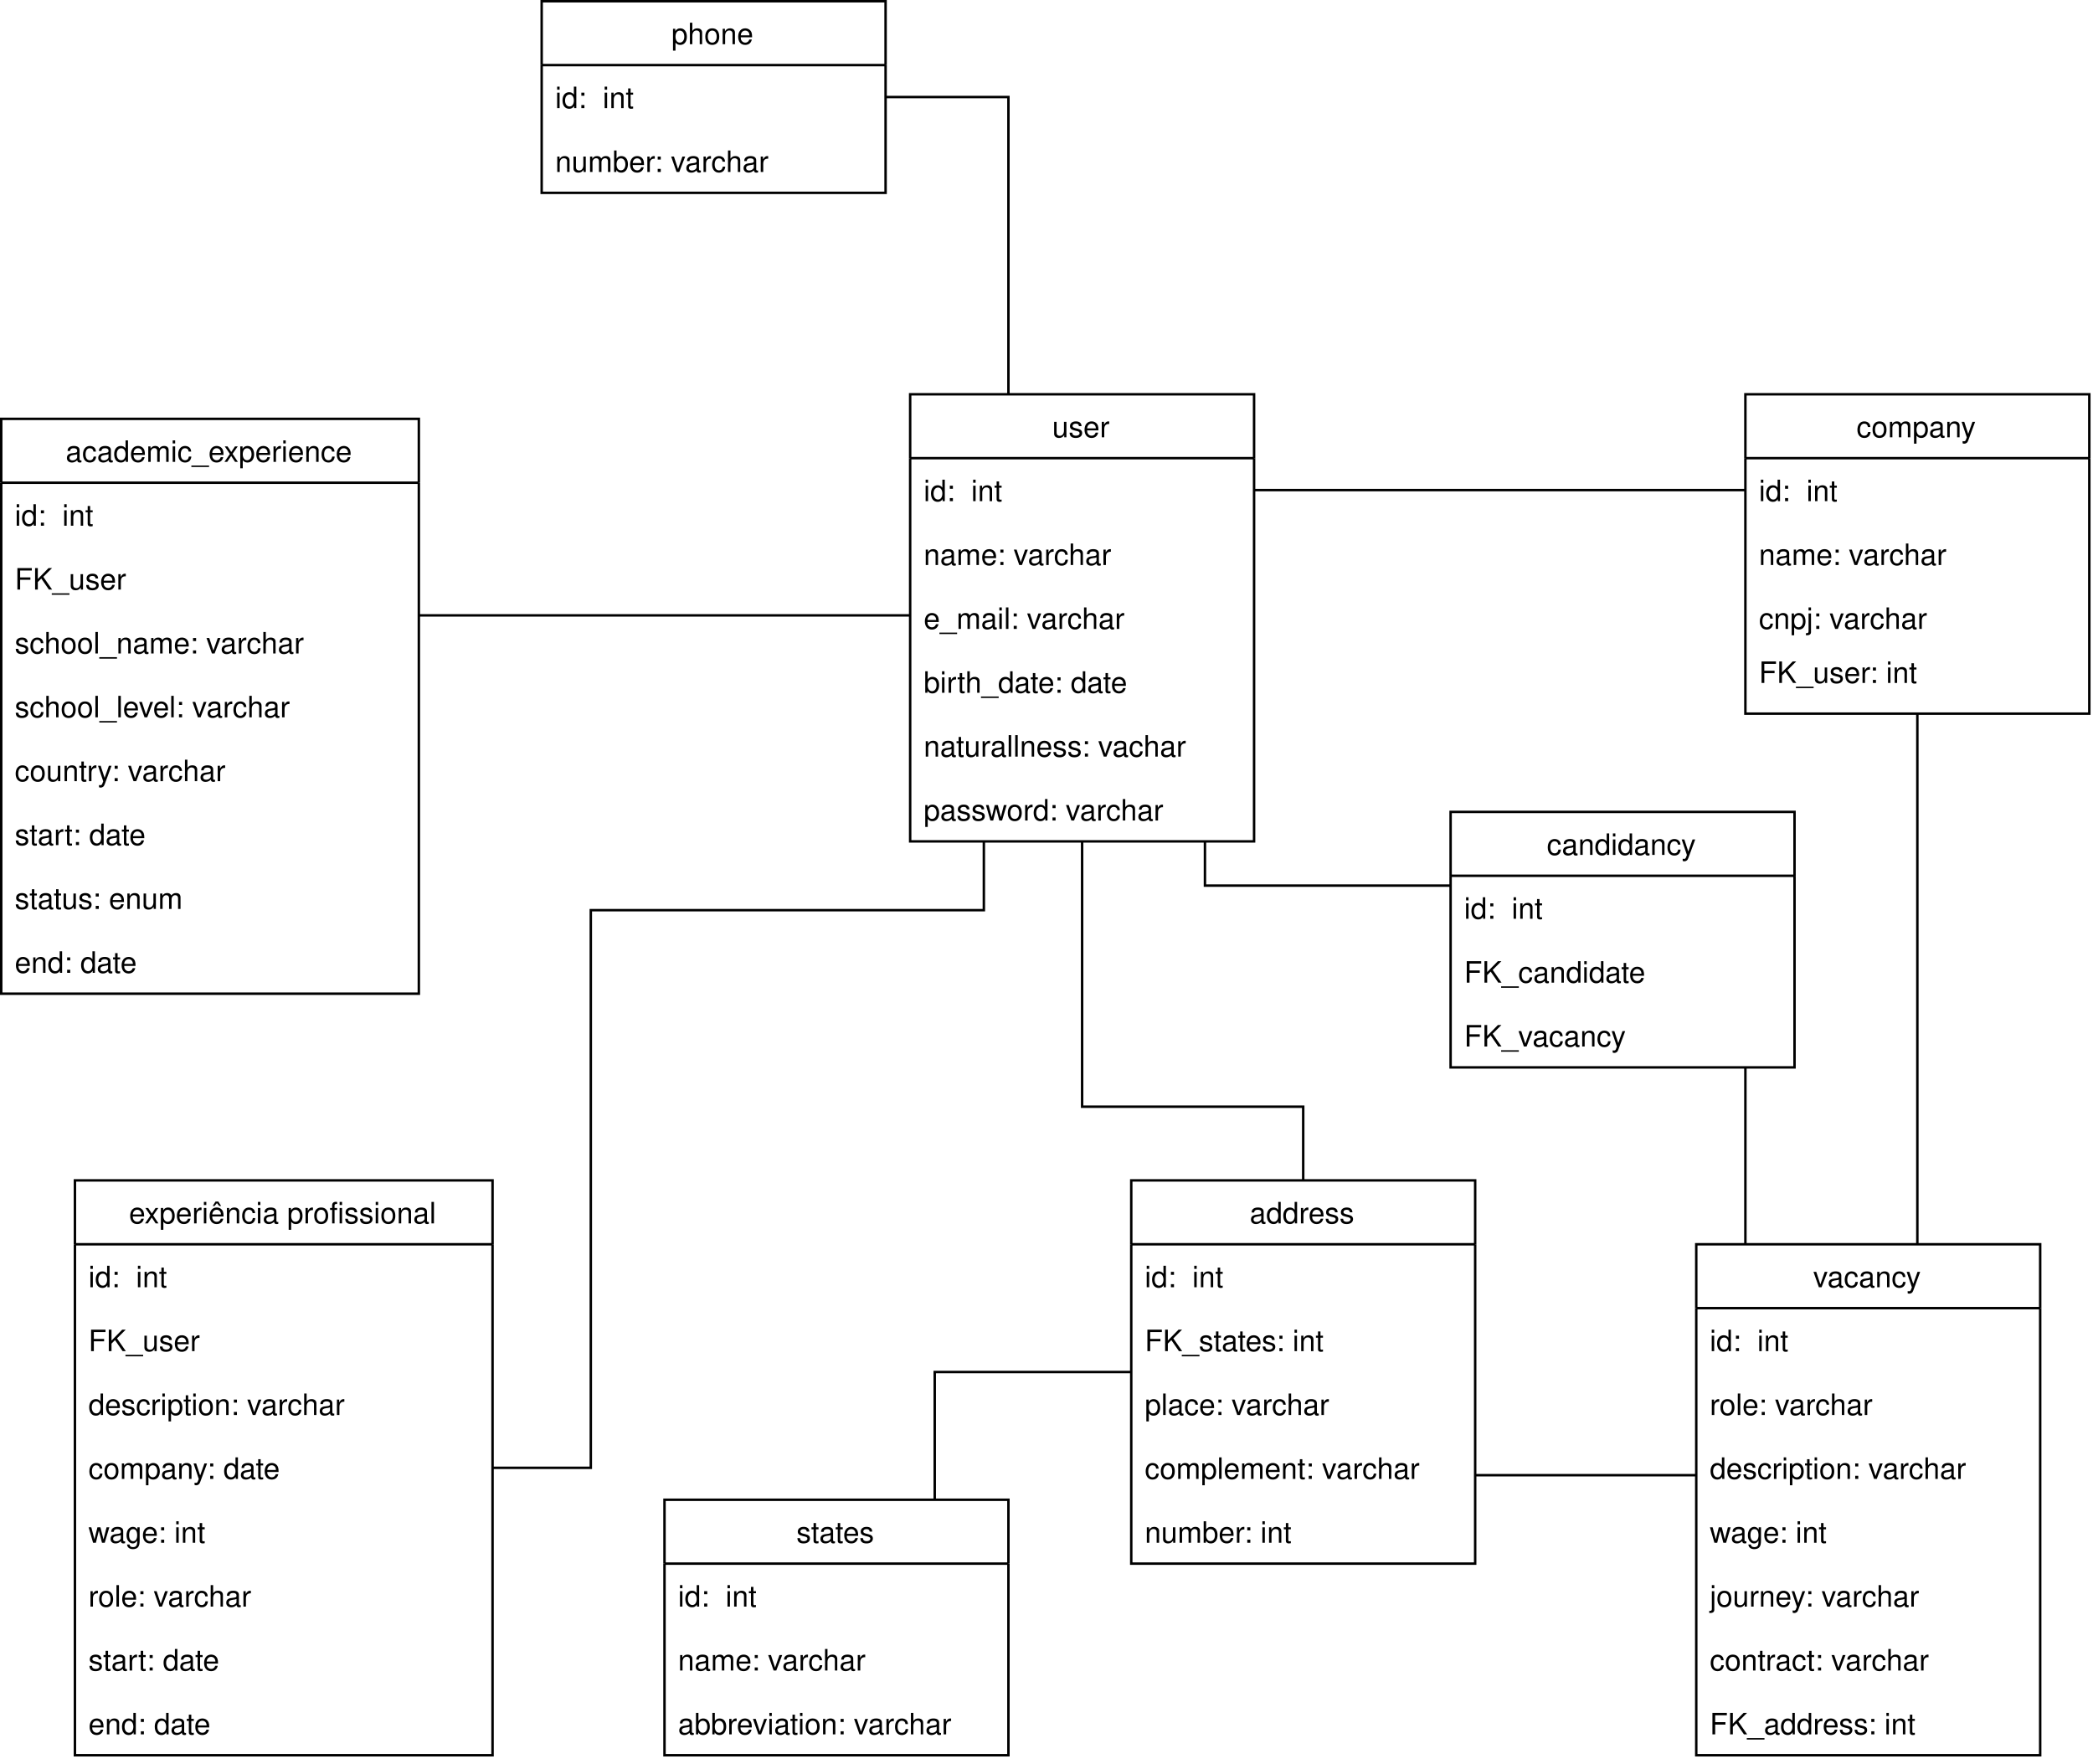
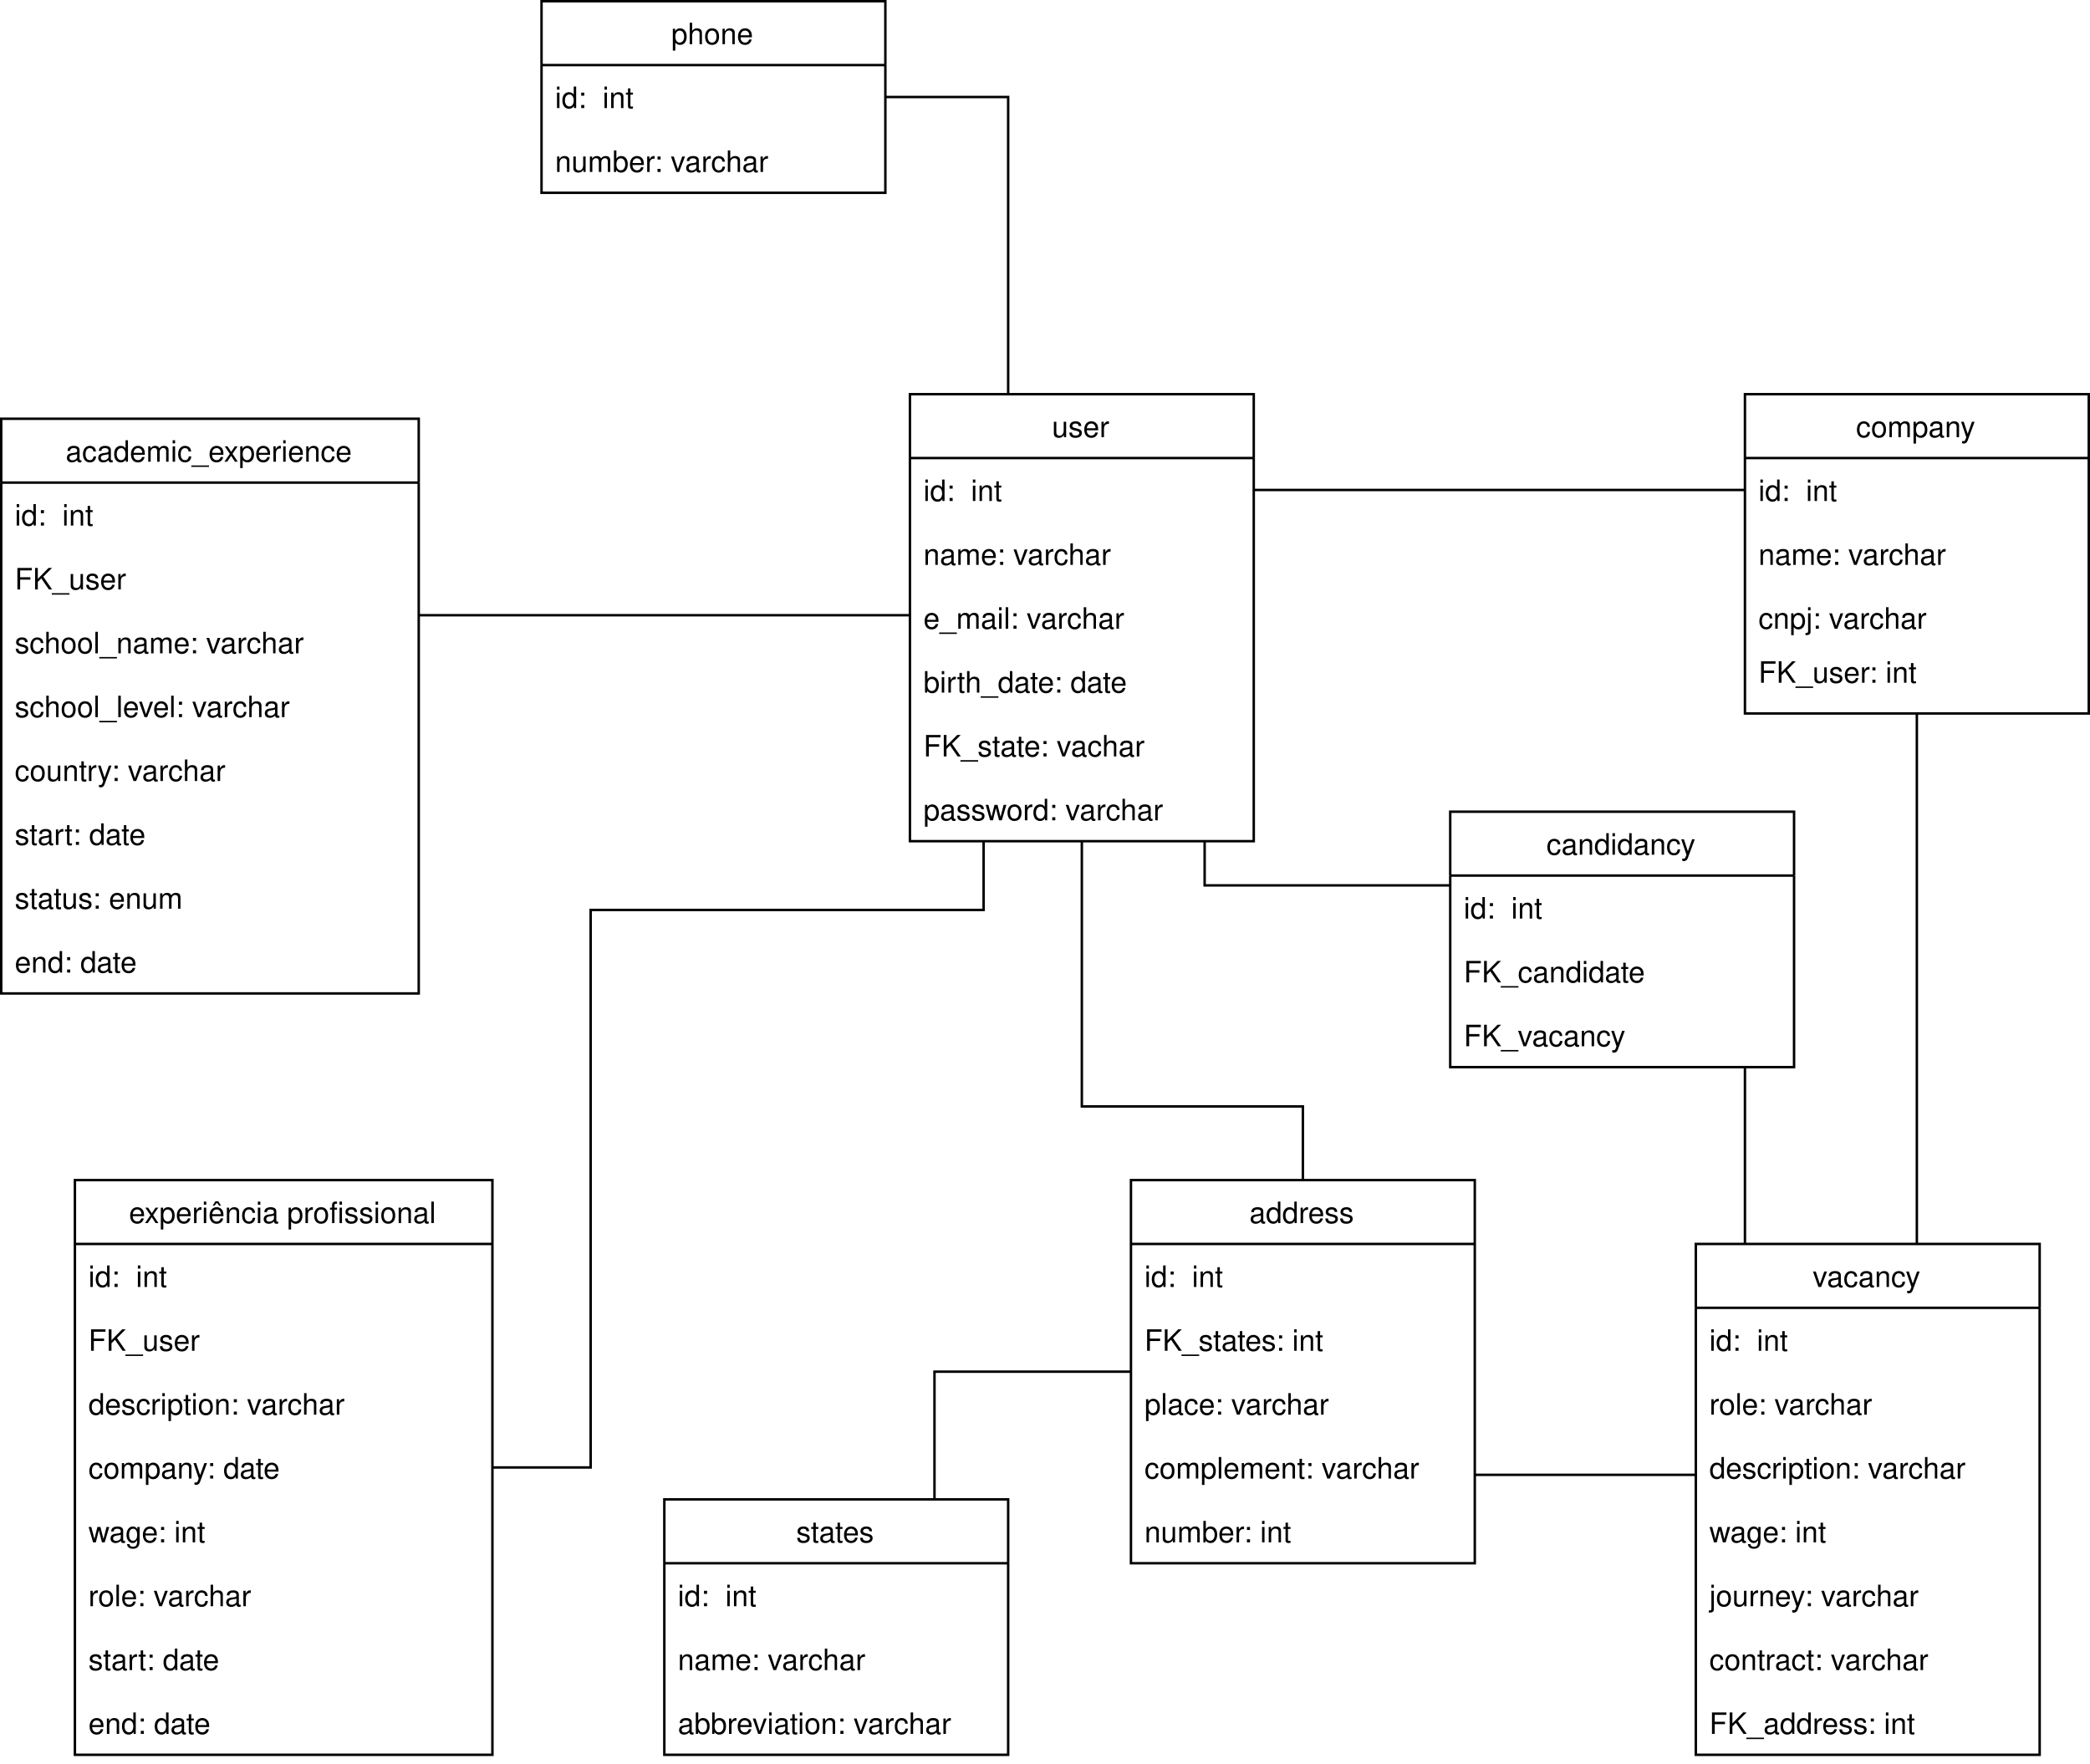
- <svg xmlns="http://www.w3.org/2000/svg" version="1.1" width="852px" height="718px" viewBox="-0.5 -0.5 852 718" content="&lt;mxfile host=&quot;app.diagrams.net&quot; modified=&quot;2021-03-09T13:14:26.541Z&quot; agent=&quot;5.0 (Windows NT 10.0; Win64; x64) AppleWebKit/537.36 (KHTML, like Gecko) Chrome/89.0.439.82 Safari/537.36&quot; etag=&quot;JjLmr3cqiI52gnfIGDsg&quot; version=&quot;14.4.5&quot; type=&quot;device&quot;&gt;&lt;diagram id=&quot;mVUK1jNM5vMfo9IltH5T&quot; name=&quot;Page-1&quot;&gt;7Z1tc6I6FMc/jS97hwdRfGltu7fb7nTn7s4+3DedFKJkC8QJsdb99DdgUCQRoRqwezPT6ZQYMOF3kpz/OZD27En0+oGAefAJ+zDsWYb/2rOvepY1sFz2Oy1YrQtM2xqtS2YE+bxsW/AF/Ya80OClC+TDZKcixTikaL5b6OE4hh7dKQOE4OVutSkOd791DmZQKPjigVAs/Y58GvBSczDafvA3RLOAf7VrDdcfRCCvzHuSBMDHy0KRfd2zJwRjuv4rep3AML15+X1Zn3ez59NNwwiMaZ0T/Ojn1F6s7A/X8TdyBZ4fbsLowuZ8ErrKewx9dgP4ISY0wDMcg/B6W3pJ8CL2YXpZgx1t69xjPGeFJiv8BSldcZpgQTErCmgU8k9h7I9TNuwwxjFcl9ygMOSXFLvGe5vgBfFgRX9yEwFkBmlVv+11xbSzhW/gd+4DxBGkZMUqEBgCil52rQFwo5pt6vFTWa/AqlBhjlFMk8KVP6cFrEI+PmxuHHx4WMMdhuyP9RXzo0LTtkUZZznz14ep9fzv7c/b6+/R14fxwr2N7i5M849nLu+3EuQCU9stMTWM3UusG8rP2sJuajv94e73mIPS+G9W/2hbq2LzAsIFv5+LBBLB/pIlikKQWcUUxzQ3xdQuvACF/j1Y4UXKNqHAe86PLgNM0G9WH+RGxj4mlJugNUivxgxsgkNMtma3PelLejH+NQQm7LTPufmZpaJP4HWn4j1IaN5AHIZgnqCnrMnpiREDjOJLTCmODln3CyQUvlbaI//UMXf55TiXhWWpz8uCwopkutZ+Ey7Qbw7XEuCm1ce9idUbG+nJ3MCLpFlnaQaK4GdYIiOBBUI0i9lhCKfpaendQmxxHvNimk4+l8kceCie3Wd1rvrbkn/4XUiLMDt3GmbzT4B8H8bZpEYBBU8bW+NDjjXUuWQ/rA8T4y+n57CGT9ixuT1mP2l1Qic4Zn0BKMMKmVUsYWoZEuCV4+OwFeSzyaAe9bzeyaHbAvQYRDDFnhYSLwDi8NbQj4PuWB1DHwjQ4WMEUKixq8Q+dNvD/nv28HwxG11adz+ce+M+ALMf/oUrYH9CzPN79AHlIz77S3M/LXfT6HcMfiSZ5OmCgDCMYZLko14PehXw7Zp+nbLJvi/An4MkWWLi6+leKXmnc9/uD4sM8FDcwWiQpSY00FTRj6xdhWfb1Yr+QH01in4ozA4ejuYgXgmmo0X9YVHvOm8U9bax3/iOmgNEn0+L+oYz/7C2FZyLqJf5e1rUq4XeuajP44nFqTye/9LUVVKvrelVBW1NcYK/uXvMovIZeD2/nx66adRc1pWt6qbVjWfP2v6jePAzvRijwQ+vcgdsfbTaHKlSBG5dRXBqQXBcosXohp6yjK1dE8N56LJBKXNqH8i0Om5lfTW6zP6/2siZiHe3lJ7N07X7jORAfUXpeDF7B3yfpDFdrd6bq/eBURroo7ry3VHm1IvRW63fm0Zu7dqGcC4C3nRkXj0bexQm2q9Xxr17DS9m5uch8HToRi33NjPz8ibLw/AhjLKuavgK4beanpe3WRKvXURPOoSjknrneXl7JFB91wpv8z5HRw/rizp/tOvO9xU9uV1O+uWyYa9UrK6vRipu1NB2jnkBHog9nejtvUEquqU3PfpmXclguIrmE8sSCGup2HAdaWAI5yIVLTFCQHCoFYNa7J0rRUuMEPgw8QiaU4RjTV8p/c71oiXqxWX25qvWC4qQd68SLVEl/mI+eQxXerSrRd+5VLTEhzw85jQT4OngkGL2nT/EbYkh4Zu7xzzNpyd8ZeTz92y7CxCJ2V0m2H3ka9VeANhEtQ/L+zP0a87sm9X/9JB1gvfowW2/vwSvLU3w8uGt38E8PfHOBbstXcf3xWA17yN5dy7R8y8rvmT/OocE9SZ2bzyOPQTSnhM8RUmC0hyOXtLfsKSb5Yc5Zc9sDWXgbVVLel9MteglveGA34yeo5Z0KXdlA17Mv+RvYmjYJ4YtW83bhS1qMx1+b4u+bG1vl74Yis3fmtbbqCjDLg3Bt8tdFOs67aKWuSz23i5zUanr/Lp67rK4e7vcRb2e6Sg9wyukLou5t0tdTKzD2NfMFeo2o3Nv7g/bNDtn8E5exy1vsOwYwyLSwxsyuwde3+1X1le0KbcwjQAP+DBC3uM6CghjT5xMdMCvRsCvhNOt6yCeIt4nZS3GfXS4b/+yUTlczjLaJ22xGP/RwT41qNuM9UlbLIr+xAswDh/1plqq2bcZ6ZO2WBT/nH0IX6DeL1sp/FbjfdImiyEAj7n9mWeowSsE32bQT9pk8XlbHftRzLzNgJ+8yeIDG+mGGwv+kC2MF5GmfmrqbQb8pE0WM3k63qdUuLUZ7kM29v3V7XR55SzuPsYP+OPXzXaP7zDaJ+1O3bfuzfP4F3lOaZPz/sAtET0uGld1j0ozO9S7pPXeEIDrl3e6syTemrKH6KV8dQSuyUReOUTO8hF6aYv1fy5rH3qbT9FLWyzG4sDTE4EvCOjn7lTD7/z/lw3erecm7U5tz+08HLfSrkXOgaxrZfWj3byqG1rcPDFIkWkvr7mXl29ynfO7qLsX7vAE+xtJ6Wonr8mUXzlAztLJk7ZY4uQVdkbUK70a7ArdPHZIMKbFiZ+AefAJ+2k67fo/&lt;/diagram&gt;&lt;/mxfile&gt;">
+ <svg xmlns="http://www.w3.org/2000/svg" version="1.1" width="851px" height="718px" viewBox="-0.5 -0.5 851 718" content="&lt;mxfile host=&quot;app.diagrams.net&quot; modified=&quot;2021-03-09T17:28:47.133Z&quot; agent=&quot;5.0 (Windows NT 10.0; Win64; x64) AppleWebKit/537.36 (KHTML, like Gecko) Chrome/89.0.439.82 Safari/537.36&quot; etag=&quot;wikl3U-NbggMR9MFYFyu&quot; version=&quot;14.4.6&quot; type=&quot;device&quot;&gt;&lt;diagram id=&quot;mVUK1jNM5vMfo9IltH5T&quot; name=&quot;Page-1&quot;&gt;7Z1tc6I6FMc/jS97h0fFl9a2e7vtTnfu7uzDfdNJIUq2QJwQa91PfwMGRRIRqwG7NzOdaYkBE34nyfmfA2nPHsevHwiYhZ9wAKOeZQSvPfuqZ1mmZRrsV1ay5CWO7axKpgQFvGxT8AX9hryQnzidowCmWxUpxhFFs+1CHycJ9OlWGSAEL7arTXC0/a0zMIVCwRcfRGLpdxTQkJea/eHmg78hmob8qz1rsPogBkVl3pM0BAFelIrs6549JhjT1V/x6xhG2d0r7svqvJsdn64bRmBCm5wQxD8n9nxpf7hOvpEr8PxwE8UXtscbR5dFj2HAbgA/xISGeIoTEF1vSi8JnicBzC5rsKNNnXuMZ6zQZIW/IKVLThPMKWZFIY0j/ilMglHGhh0mOIGrkhsURfySYtd4b1M8Jz6s6U9hIoBMIa3rt72qmHW29A38zn2AOIaULFkFAiNA0cu2NQBuVNN1PX4q6xVYlirMMEpoWrry56yAVeADpG9z4+DDwxpsMWR/rK5YHJWatinKOcuZvz5MrOd/b3/eXn+Pvz6M5t5tfHdhmn88c3m/lSAXmNpehalhbF9i1VB+1gb2obbjDLa/x+xXxv9h9Y+2tTo2LyCa8/s5TyER7C9doDgCuVVMcEILU8zswg9RFNyDJZ5nbFMK/Ofi6DLEBP1m9UFhZOxjQrkJWv3saszAxjjCZGN2m5O+ZBfjX0Ngyk77XJifWSn6BF63Kt6DlBYNxFEEZil6ypucnRgzwCi5xJTieJ91v0BC4WutPfJPXXObX4FzUVqWHF4WllYk07N2m3CJ/uFwLQFuVn3UG1u9kZGdzA28TJp1luagCH6GFTISWCBC04QdRnCSnZbdLcQW5xEvptnkc5nOgI+S6X1e58rZlPzD70JWhNm5kyiff0IUBDDJJzUKKHha2xofcqyh7iX7YX0YG3+5PZc1fMyOzc0x+8mqEzrGCesLQDlWyKxiATPLkACvHR/7raCYTfrNqBf1Tg7dFqAnIIYZ9qyQ+CEQh7eGfhx01+oYel+ADh9jgCKNXSX2gdce9t/Th+eL6fDSuvvh3hv3IZj+CC48AfsTYp7fYwAoH/H5X5r7abmbhtMx+KEA/ubukTlXdD3R6wGvArzd0KdTNtE7AvgZSNMFJoGe6pWSdzv36/6wqAAPw+2NBFlqwgKHqvmhta3ubLteze+pr0bND4TZwcfxDCRLwXS0oN8v6D33jYLeNnYb31FzgOjvaUF/4Mw/aGwF5yLoRV9PC3rV0DsX9EUssTyVJ7NfmrpK6o31vKqArSlO8EzX5RH5HLye308P3TQaLuvKVnXT6sazZ23/UT74mV2M0eCHV4UDtjparo9UKQKvqSI4tSA4LslidENPWbbWbojhPHRZv5I1tfdkWV2vtr4aXWb/X23kTMS7V0nNFqnaXUayp76iVLyYuQNBwNRvKhiPVu/71XvfqAz0YVP57ipz6sXordbvh0Zu7caGcC4C3nRlXn2erUm1X6+Me/caXszKzyLg69CNWu5tZuXlTZaH4SMY513V8BXCbzU1L2+zJF47j590CEcl9c7z8vZQoPquFd76XY6OHtQXdf5w2513FD21XU36FbJhp1Ssr69GKq7V0GaOeQE+SHyd6O29QSp6lbc8HLOpZDA8RfOJZQmEtVQ8cB05wBDORSpaYoSA4EgrBrXYO1eKlhghCGDqEzSjCCeavlL6netFS9SLi/ytV60XFCHvXiVaokr8xXzyBC71aFeLvnOpaIkPefjMaSbA18Ehxew7f4jbEkPCN3ePRZpPT/jKyBfv2HYXIBKzu0ywByjQqr0E8BDVPqjuzeA0nNnXq//pIesE79GD235/CV5bmuDlw1u/f3l64p0Ldlu6ju+KwWreR/LuXKIXX1Z+wf51Bgnqje3eaJT4CGQ9J3iC0hRlORy9pL9hSTerD3PKntkayMDbqpZ0R0y16CX9wAG/Hj1HLelS7soGvJh/Kd7E0LBPDFu2mrcLW9RmOvzeFn3Z2t4ufTEUW7w1rbdQUYZdGoJvl7so1nXaRS1zWey9XeaiUtf5dfXcZXH3drmLej3XUXqGV0hdFnNvl7qYWIdJoJkr1G1G597cH7ZhdsHgnbyOW91c2TUGZaT7N2P29ry+69TWV7QhtzCNAB8EMEb+4yoKCBNfnEx0wK9BwK+C02vqIJ4i3idlLcZ9dLhv97JRO1zOMtonbbEY/9HBPjWo24z1SVssiv7UDzGOHvWmWqrZtxnpk7ZYFP+cfQRfoN4rWyn8VuN90iaLIQCfuf25Z6jBKwTfZtBP2mTxeVsd+1HMvM2An7zJ4gMb2YYbc/6QLUzmsaZ+auptBvykTRYzeTrep1S4tRnuQzYOguXtZHHlzu8+Jg/449f1do/vMNon7U7Tt+7N8/j3eG5lk3On71WIHheNq7tHlZkd6l3Sem8IwDnVne4sibem7CF6KV8dgTtkIq8dImf5CL20xfq/lrUPvc2n6KUtFmNx4OmJwBcE9HN3quF3/r/L+u/Wc5N2p7Hndh6OW2XXIndP1rW2+tFuXt0NLW+eGGbItJd3uJdXbHJd8Ltouhfu4AT7G0npaifvkCm/doCcpZMnbbHEySvtjKhXejXYFbp57JBgTMsTPwGz8BMOsnTa9X8=&lt;/diagram&gt;&lt;/mxfile&gt;">
  <defs>
    <clipPath id="mx-clip-374-191-132-26-0">
      <rect x="374" y="191" width="132" height="26" />
    </clipPath>
    <clipPath id="mx-clip-374-217-132-26-0">
      <rect x="374" y="217" width="132" height="26" />
    </clipPath>
    <clipPath id="mx-clip-374-243-132-26-0">
      <rect x="374" y="243" width="132" height="26" />
    </clipPath>
    <clipPath id="mx-clip-374-269-132-26-0">
      <rect x="374" y="269" width="132" height="26" />
    </clipPath>
    <clipPath id="mx-clip-374-295-132-26-0">
      <rect x="374" y="295" width="132" height="26" />
    </clipPath>
    <clipPath id="mx-clip-374-321-132-26-0">
      <rect x="374" y="321" width="132" height="26" />
    </clipPath>
    <clipPath id="mx-clip-714-191-132-26-0">
      <rect x="714" y="191" width="132" height="26" />
    </clipPath>
    <clipPath id="mx-clip-714-217-132-26-0">
      <rect x="714" y="217" width="132" height="26" />
    </clipPath>
    <clipPath id="mx-clip-714-243-132-22-0">
      <rect x="714" y="243" width="132" height="22" />
    </clipPath>
    <clipPath id="mx-clip-714-265-132-30-0">
      <rect x="714" y="265" width="132" height="30" />
    </clipPath>
    <clipPath id="mx-clip-464-511-132-26-0">
      <rect x="464" y="511" width="132" height="26" />
    </clipPath>
    <clipPath id="mx-clip-464-537-132-26-0">
      <rect x="464" y="537" width="132" height="26" />
    </clipPath>
    <clipPath id="mx-clip-464-563-132-26-0">
      <rect x="464" y="563" width="132" height="26" />
    </clipPath>
    <clipPath id="mx-clip-464-589-132-26-0">
      <rect x="464" y="589" width="132" height="26" />
    </clipPath>
    <clipPath id="mx-clip-464-615-132-26-0">
      <rect x="464" y="615" width="132" height="26" />
    </clipPath>
    <clipPath id="mx-clip-694-537-132-26-0">
      <rect x="694" y="537" width="132" height="26" />
    </clipPath>
    <clipPath id="mx-clip-694-563-132-26-0">
      <rect x="694" y="563" width="132" height="26" />
    </clipPath>
    <clipPath id="mx-clip-694-589-132-26-0">
      <rect x="694" y="589" width="132" height="26" />
    </clipPath>
    <clipPath id="mx-clip-694-615-132-26-0">
      <rect x="694" y="615" width="132" height="26" />
    </clipPath>
    <clipPath id="mx-clip-694-641-132-26-0">
      <rect x="694" y="641" width="132" height="26" />
    </clipPath>
    <clipPath id="mx-clip-694-667-132-26-0">
      <rect x="694" y="667" width="132" height="26" />
    </clipPath>
    <clipPath id="mx-clip-694-693-132-26-0">
      <rect x="694" y="693" width="132" height="26" />
    </clipPath>
    <clipPath id="mx-clip-594-361-132-26-0">
      <rect x="594" y="361" width="132" height="26" />
    </clipPath>
    <clipPath id="mx-clip-594-387-132-26-0">
      <rect x="594" y="387" width="132" height="26" />
    </clipPath>
    <clipPath id="mx-clip-594-413-132-26-0">
      <rect x="594" y="413" width="132" height="26" />
    </clipPath>
    <clipPath id="mx-clip-34-511-162-26-0">
      <rect x="34" y="511" width="162" height="26" />
    </clipPath>
    <clipPath id="mx-clip-34-537-162-26-0">
      <rect x="34" y="537" width="162" height="26" />
    </clipPath>
    <clipPath id="mx-clip-34-563-162-26-0">
      <rect x="34" y="563" width="162" height="26" />
    </clipPath>
    <clipPath id="mx-clip-34-589-162-26-0">
      <rect x="34" y="589" width="162" height="26" />
    </clipPath>
    <clipPath id="mx-clip-34-615-162-26-0">
      <rect x="34" y="615" width="162" height="26" />
    </clipPath>
    <clipPath id="mx-clip-34-641-162-26-0">
      <rect x="34" y="641" width="162" height="26" />
    </clipPath>
    <clipPath id="mx-clip-34-667-162-26-0">
      <rect x="34" y="667" width="162" height="26" />
    </clipPath>
    <clipPath id="mx-clip-34-693-162-26-0">
      <rect x="34" y="693" width="162" height="26" />
    </clipPath>
    <clipPath id="mx-clip-4-201-162-26-0">
      <rect x="4" y="201" width="162" height="26" />
    </clipPath>
    <clipPath id="mx-clip-4-227-162-26-0">
      <rect x="4" y="227" width="162" height="26" />
    </clipPath>
    <clipPath id="mx-clip-4-253-162-26-0">
      <rect x="4" y="253" width="162" height="26" />
    </clipPath>
    <clipPath id="mx-clip-4-279-162-26-0">
      <rect x="4" y="279" width="162" height="26" />
    </clipPath>
    <clipPath id="mx-clip-4-305-162-26-0">
      <rect x="4" y="305" width="162" height="26" />
    </clipPath>
    <clipPath id="mx-clip-4-331-162-26-0">
      <rect x="4" y="331" width="162" height="26" />
    </clipPath>
    <clipPath id="mx-clip-4-357-162-26-0">
      <rect x="4" y="357" width="162" height="26" />
    </clipPath>
    <clipPath id="mx-clip-4-383-162-26-0">
      <rect x="4" y="383" width="162" height="26" />
    </clipPath>
    <clipPath id="mx-clip-274-641-132-26-0">
      <rect x="274" y="641" width="132" height="26" />
    </clipPath>
    <clipPath id="mx-clip-274-667-132-26-0">
      <rect x="274" y="667" width="132" height="26" />
    </clipPath>
    <clipPath id="mx-clip-274-693-132-26-0">
      <rect x="274" y="693" width="132" height="26" />
    </clipPath>
    <clipPath id="mx-clip-224-31-132-26-0">
      <rect x="224" y="31" width="132" height="26" />
    </clipPath>
    <clipPath id="mx-clip-224-57-132-26-0">
      <rect x="224" y="57" width="132" height="26" />
    </clipPath>
  </defs>
  <g>
    <path d="M 490 342 L 490 360 L 590 360" fill="none" stroke="#000000" stroke-miterlimit="10" pointer-events="stroke" />
    <path d="M 370 250 L 330 250 L 170 250" fill="none" stroke="#000000" stroke-miterlimit="10" pointer-events="stroke" />
    <path d="M 370 186 L 370 160 L 510 160 L 510 186" fill="none" stroke="#000000" stroke-miterlimit="10" pointer-events="all" />
    <path d="M 370 186 L 370 342 L 510 342 L 510 186" fill="none" stroke="#000000" stroke-miterlimit="10" pointer-events="none" />
    <path d="M 370 186 L 510 186" fill="none" stroke="#000000" stroke-miterlimit="10" pointer-events="none" />
    <g fill="#000000" font-family="Helvetica" pointer-events="none" text-anchor="middle" font-size="12px">
      <text x="439.5" y="177.5">user</text>
    </g>
    <g fill="#000000" font-family="Helvetica" pointer-events="none" clip-path="url(#mx-clip-374-191-132-26-0)" font-size="12px">
      <text x="375.5" y="203.5">id:  int</text>
    </g>
    <g fill="#000000" font-family="Helvetica" pointer-events="none" clip-path="url(#mx-clip-374-217-132-26-0)" font-size="12px">
      <text x="375.5" y="229.5">name: varchar</text>
    </g>
    <g fill="#000000" font-family="Helvetica" pointer-events="none" clip-path="url(#mx-clip-374-243-132-26-0)" font-size="12px">
      <text x="375.5" y="255.5">e_mail: varchar</text>
    </g>
    <g fill="#000000" font-family="Helvetica" pointer-events="none" clip-path="url(#mx-clip-374-269-132-26-0)" font-size="12px">
      <text x="375.5" y="281.5">birth_date: date</text>
    </g>
    <g fill="#000000" font-family="Helvetica" pointer-events="none" clip-path="url(#mx-clip-374-295-132-26-0)" font-size="12px">
-       <text x="375.5" y="307.5">naturallness: vachar</text>
+       <text x="375.5" y="307.5">FK_state: vachar</text>
    </g>
    <g fill="#000000" font-family="Helvetica" pointer-events="none" clip-path="url(#mx-clip-374-321-132-26-0)" font-size="12px">
      <text x="375.5" y="333.5">password: varchar</text>
    </g>
    <path d="M 780 290 L 780 420 L 780 506" fill="none" stroke="#000000" stroke-miterlimit="10" pointer-events="none" />
    <path d="M 710 186 L 710 160 L 850 160 L 850 186" fill="none" stroke="#000000" stroke-miterlimit="10" pointer-events="none" />
    <path d="M 710 186 L 710 290 L 850 290 L 850 186" fill="none" stroke="#000000" stroke-miterlimit="10" pointer-events="none" />
    <path d="M 710 186 L 850 186" fill="none" stroke="#000000" stroke-miterlimit="10" pointer-events="none" />
    <g fill="#000000" font-family="Helvetica" pointer-events="none" text-anchor="middle" font-size="12px">
      <text x="779.5" y="177.5">company</text>
    </g>
    <g fill="#000000" font-family="Helvetica" pointer-events="none" clip-path="url(#mx-clip-714-191-132-26-0)" font-size="12px">
      <text x="715.5" y="203.5">id:  int</text>
    </g>
    <g fill="#000000" font-family="Helvetica" pointer-events="none" clip-path="url(#mx-clip-714-217-132-26-0)" font-size="12px">
      <text x="715.5" y="229.5">name: varchar</text>
    </g>
    <g fill="#000000" font-family="Helvetica" pointer-events="none" clip-path="url(#mx-clip-714-243-132-22-0)" font-size="12px">
      <text x="715.5" y="255.5">cnpj: varchar</text>
    </g>
    <g fill="#000000" font-family="Helvetica" pointer-events="none" clip-path="url(#mx-clip-714-265-132-30-0)" font-size="12px">
      <text x="715.5" y="277.5">FK_user: int</text>
    </g>
    <path d="M 710 199 L 510 199" fill="none" stroke="#000000" stroke-miterlimit="10" pointer-events="none" />
    <path d="M 530 480 L 530 450 L 440 450 L 440 342" fill="none" stroke="#000000" stroke-miterlimit="10" pointer-events="none" />
    <path d="M 600 600 L 670 600 L 690 600" fill="none" stroke="#000000" stroke-miterlimit="10" pointer-events="none" />
    <path d="M 460 506 L 460 480 L 600 480 L 600 506" fill="none" stroke="#000000" stroke-miterlimit="10" pointer-events="none" />
    <path d="M 460 506 L 460 636 L 600 636 L 600 506" fill="none" stroke="#000000" stroke-miterlimit="10" pointer-events="none" />
    <path d="M 460 506 L 600 506" fill="none" stroke="#000000" stroke-miterlimit="10" pointer-events="none" />
    <g fill="#000000" font-family="Helvetica" pointer-events="none" text-anchor="middle" font-size="12px">
      <text x="529.5" y="497.5">address</text>
    </g>
    <g fill="#000000" font-family="Helvetica" pointer-events="none" clip-path="url(#mx-clip-464-511-132-26-0)" font-size="12px">
      <text x="465.5" y="523.5">id:  int</text>
    </g>
    <g fill="#000000" font-family="Helvetica" pointer-events="none" clip-path="url(#mx-clip-464-537-132-26-0)" font-size="12px">
      <text x="465.5" y="549.5">FK_states: int</text>
    </g>
    <g fill="#000000" font-family="Helvetica" pointer-events="none" clip-path="url(#mx-clip-464-563-132-26-0)" font-size="12px">
      <text x="465.5" y="575.5">place: varchar</text>
    </g>
    <g fill="#000000" font-family="Helvetica" pointer-events="none" clip-path="url(#mx-clip-464-589-132-26-0)" font-size="12px">
      <text x="465.5" y="601.5">complement: varchar</text>
    </g>
    <g fill="#000000" font-family="Helvetica" pointer-events="none" clip-path="url(#mx-clip-464-615-132-26-0)" font-size="12px">
      <text x="465.5" y="627.5">number: int</text>
    </g>
    <path d="M 710 506 L 710 480 L 710 434" fill="none" stroke="#000000" stroke-miterlimit="10" pointer-events="none" />
    <path d="M 690 532 L 690 506 L 830 506 L 830 532" fill="none" stroke="#000000" stroke-miterlimit="10" pointer-events="none" />
    <path d="M 690 532 L 690 714 L 830 714 L 830 532" fill="none" stroke="#000000" stroke-miterlimit="10" pointer-events="none" />
    <path d="M 690 532 L 830 532" fill="none" stroke="#000000" stroke-miterlimit="10" pointer-events="none" />
    <g fill="#000000" font-family="Helvetica" pointer-events="none" text-anchor="middle" font-size="12px">
      <text x="759.5" y="523.5">vacancy</text>
    </g>
    <g fill="#000000" font-family="Helvetica" pointer-events="none" clip-path="url(#mx-clip-694-537-132-26-0)" font-size="12px">
      <text x="695.5" y="549.5">id:  int</text>
    </g>
    <g fill="#000000" font-family="Helvetica" pointer-events="none" clip-path="url(#mx-clip-694-563-132-26-0)" font-size="12px">
      <text x="695.5" y="575.5">role: varchar</text>
    </g>
    <g fill="#000000" font-family="Helvetica" pointer-events="none" clip-path="url(#mx-clip-694-589-132-26-0)" font-size="12px">
      <text x="695.5" y="601.5">description: varchar</text>
    </g>
    <g fill="#000000" font-family="Helvetica" pointer-events="none" clip-path="url(#mx-clip-694-615-132-26-0)" font-size="12px">
      <text x="695.5" y="627.5">wage: int</text>
    </g>
    <g fill="#000000" font-family="Helvetica" pointer-events="none" clip-path="url(#mx-clip-694-641-132-26-0)" font-size="12px">
      <text x="695.5" y="653.5">journey: varchar</text>
    </g>
    <g fill="#000000" font-family="Helvetica" pointer-events="none" clip-path="url(#mx-clip-694-667-132-26-0)" font-size="12px">
      <text x="695.5" y="679.5">contract: varchar</text>
    </g>
    <g fill="#000000" font-family="Helvetica" pointer-events="none" clip-path="url(#mx-clip-694-693-132-26-0)" font-size="12px">
      <text x="695.5" y="705.5">FK_address: int</text>
    </g>
    <path d="M 590 356 L 590 330 L 730 330 L 730 356" fill="none" stroke="#000000" stroke-miterlimit="10" pointer-events="none" />
    <path d="M 590 356 L 590 434 L 730 434 L 730 356" fill="none" stroke="#000000" stroke-miterlimit="10" pointer-events="none" />
    <path d="M 590 356 L 730 356" fill="none" stroke="#000000" stroke-miterlimit="10" pointer-events="none" />
    <g fill="#000000" font-family="Helvetica" pointer-events="none" text-anchor="middle" font-size="12px">
      <text x="659.5" y="347.5">candidancy</text>
    </g>
    <g fill="#000000" font-family="Helvetica" pointer-events="none" clip-path="url(#mx-clip-594-361-132-26-0)" font-size="12px">
      <text x="595.5" y="373.5">id:  int</text>
    </g>
    <g fill="#000000" font-family="Helvetica" pointer-events="none" clip-path="url(#mx-clip-594-387-132-26-0)" font-size="12px">
      <text x="595.5" y="399.5">FK_candidate</text>
    </g>
    <g fill="#000000" font-family="Helvetica" pointer-events="none" clip-path="url(#mx-clip-594-413-132-26-0)" font-size="12px">
      <text x="595.5" y="425.5">FK_vacancy</text>
    </g>
    <path d="M 30 506 L 30 480 L 200 480 L 200 506" fill="none" stroke="#000000" stroke-miterlimit="10" pointer-events="none" />
    <path d="M 30 506 L 30 714 L 200 714 L 200 506" fill="none" stroke="#000000" stroke-miterlimit="10" pointer-events="none" />
    <path d="M 30 506 L 200 506" fill="none" stroke="#000000" stroke-miterlimit="10" pointer-events="none" />
    <g fill="#000000" font-family="Helvetica" pointer-events="none" text-anchor="middle" font-size="12px">
      <text x="114.5" y="497.5">experiência profissional</text>
    </g>
    <g fill="#000000" font-family="Helvetica" pointer-events="none" clip-path="url(#mx-clip-34-511-162-26-0)" font-size="12px">
      <text x="35.5" y="523.5">id:  int</text>
    </g>
    <g fill="#000000" font-family="Helvetica" pointer-events="none" clip-path="url(#mx-clip-34-537-162-26-0)" font-size="12px">
      <text x="35.5" y="549.5">FK_user</text>
    </g>
    <g fill="#000000" font-family="Helvetica" pointer-events="none" clip-path="url(#mx-clip-34-563-162-26-0)" font-size="12px">
      <text x="35.5" y="575.5">description: varchar</text>
    </g>
    <g fill="#000000" font-family="Helvetica" pointer-events="none" clip-path="url(#mx-clip-34-589-162-26-0)" font-size="12px">
      <text x="35.5" y="601.5">company: date</text>
    </g>
    <g fill="#000000" font-family="Helvetica" pointer-events="none" clip-path="url(#mx-clip-34-615-162-26-0)" font-size="12px">
      <text x="35.5" y="627.5">wage: int</text>
    </g>
    <g fill="#000000" font-family="Helvetica" pointer-events="none" clip-path="url(#mx-clip-34-641-162-26-0)" font-size="12px">
      <text x="35.5" y="653.5">role: varchar</text>
    </g>
    <g fill="#000000" font-family="Helvetica" pointer-events="none" clip-path="url(#mx-clip-34-667-162-26-0)" font-size="12px">
      <text x="35.5" y="679.5">start: date</text>
    </g>
    <g fill="#000000" font-family="Helvetica" pointer-events="none" clip-path="url(#mx-clip-34-693-162-26-0)" font-size="12px">
      <text x="35.5" y="705.5">end: date</text>
    </g>
    <path d="M 200 597 L 240 597 L 240 370 L 400 370 L 400 342" fill="none" stroke="#000000" stroke-miterlimit="10" pointer-events="none" />
    <path d="M 0 196 L 0 170 L 170 170 L 170 196" fill="none" stroke="#000000" stroke-miterlimit="10" pointer-events="none" />
    <path d="M 0 196 L 0 404 L 170 404 L 170 196" fill="none" stroke="#000000" stroke-miterlimit="10" pointer-events="none" />
    <path d="M 0 196 L 170 196" fill="none" stroke="#000000" stroke-miterlimit="10" pointer-events="none" />
    <g fill="#000000" font-family="Helvetica" pointer-events="none" text-anchor="middle" font-size="12px">
      <text x="84.5" y="187.5">academic_experience</text>
    </g>
    <g fill="#000000" font-family="Helvetica" pointer-events="none" clip-path="url(#mx-clip-4-201-162-26-0)" font-size="12px">
      <text x="5.5" y="213.5">id:  int</text>
    </g>
    <g fill="#000000" font-family="Helvetica" pointer-events="none" clip-path="url(#mx-clip-4-227-162-26-0)" font-size="12px">
      <text x="5.5" y="239.5">FK_user</text>
    </g>
    <g fill="#000000" font-family="Helvetica" pointer-events="none" clip-path="url(#mx-clip-4-253-162-26-0)" font-size="12px">
      <text x="5.5" y="265.5">school_name: varchar</text>
    </g>
    <g fill="#000000" font-family="Helvetica" pointer-events="none" clip-path="url(#mx-clip-4-279-162-26-0)" font-size="12px">
      <text x="5.5" y="291.5">school_level: varchar</text>
    </g>
    <g fill="#000000" font-family="Helvetica" pointer-events="none" clip-path="url(#mx-clip-4-305-162-26-0)" font-size="12px">
      <text x="5.5" y="317.5">country: varchar</text>
    </g>
    <g fill="#000000" font-family="Helvetica" pointer-events="none" clip-path="url(#mx-clip-4-331-162-26-0)" font-size="12px">
      <text x="5.5" y="343.5">start: date</text>
    </g>
    <g fill="#000000" font-family="Helvetica" pointer-events="none" clip-path="url(#mx-clip-4-357-162-26-0)" font-size="12px">
      <text x="5.5" y="369.5">status: enum</text>
    </g>
    <g fill="#000000" font-family="Helvetica" pointer-events="none" clip-path="url(#mx-clip-4-383-162-26-0)" font-size="12px">
      <text x="5.5" y="395.5">end: date</text>
    </g>
    <path d="M 380 610 L 380 558 L 460 558" fill="none" stroke="#000000" stroke-miterlimit="10" pointer-events="none" />
    <path d="M 270 636 L 270 610 L 410 610 L 410 636" fill="none" stroke="#000000" stroke-miterlimit="10" pointer-events="none" />
    <path d="M 270 636 L 270 714 L 410 714 L 410 636" fill="none" stroke="#000000" stroke-miterlimit="10" pointer-events="none" />
    <path d="M 270 636 L 410 636" fill="none" stroke="#000000" stroke-miterlimit="10" pointer-events="none" />
    <g fill="#000000" font-family="Helvetica" pointer-events="none" text-anchor="middle" font-size="12px">
      <text x="339.5" y="627.5">states</text>
    </g>
    <g fill="#000000" font-family="Helvetica" pointer-events="none" clip-path="url(#mx-clip-274-641-132-26-0)" font-size="12px">
      <text x="275.5" y="653.5">id:  int</text>
    </g>
    <g fill="#000000" font-family="Helvetica" pointer-events="none" clip-path="url(#mx-clip-274-667-132-26-0)" font-size="12px">
      <text x="275.5" y="679.5">name: varchar</text>
    </g>
    <g fill="#000000" font-family="Helvetica" pointer-events="none" clip-path="url(#mx-clip-274-693-132-26-0)" font-size="12px">
      <text x="275.5" y="705.5">abbreviation: varchar</text>
    </g>
    <path d="M 360 39 L 410 39 L 410 140 L 410 160" fill="none" stroke="#000000" stroke-miterlimit="10" pointer-events="none" />
    <path d="M 220 26 L 220 0 L 360 0 L 360 26" fill="none" stroke="#000000" stroke-miterlimit="10" pointer-events="none" />
    <path d="M 220 26 L 220 78 L 360 78 L 360 26" fill="none" stroke="#000000" stroke-miterlimit="10" pointer-events="none" />
    <path d="M 220 26 L 360 26" fill="none" stroke="#000000" stroke-miterlimit="10" pointer-events="none" />
    <g fill="#000000" font-family="Helvetica" pointer-events="none" text-anchor="middle" font-size="12px">
      <text x="289.5" y="17.5">phone</text>
    </g>
    <g fill="#000000" font-family="Helvetica" pointer-events="none" clip-path="url(#mx-clip-224-31-132-26-0)" font-size="12px">
      <text x="225.5" y="43.5">id:  int</text>
    </g>
    <g fill="#000000" font-family="Helvetica" pointer-events="none" clip-path="url(#mx-clip-224-57-132-26-0)" font-size="12px">
      <text x="225.5" y="69.5">number: varchar</text>
    </g>
  </g>
</svg>
